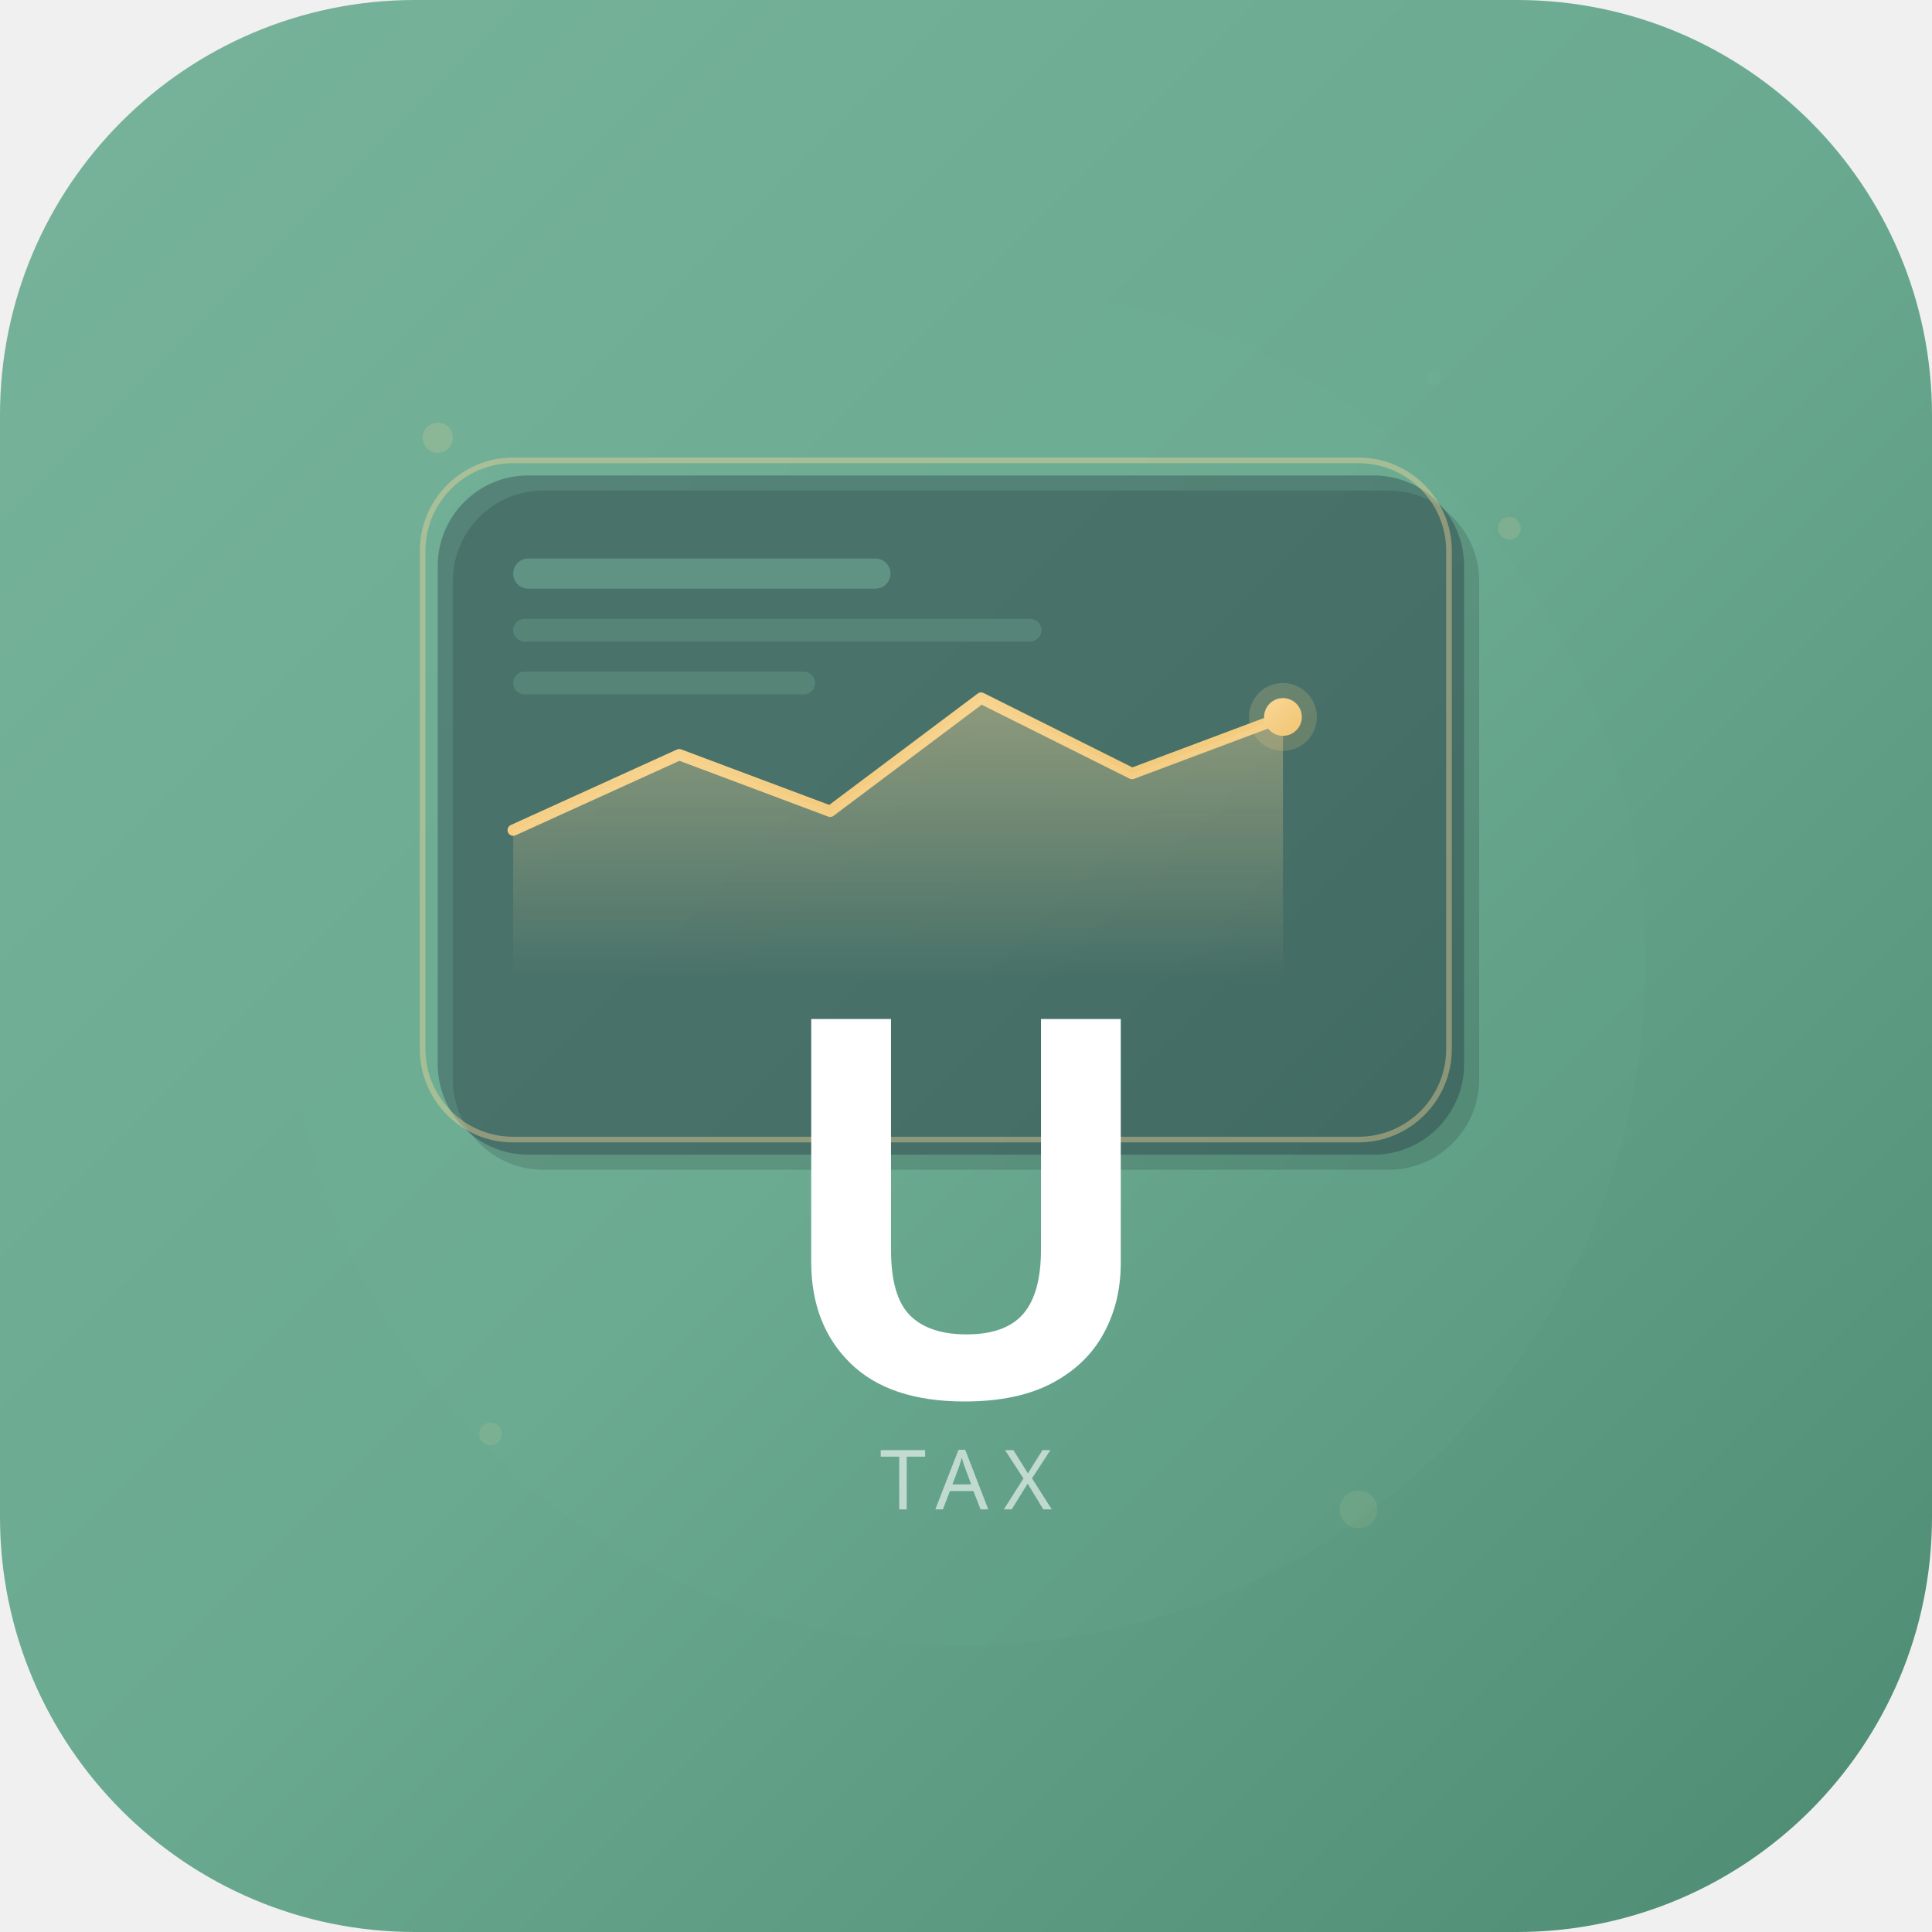
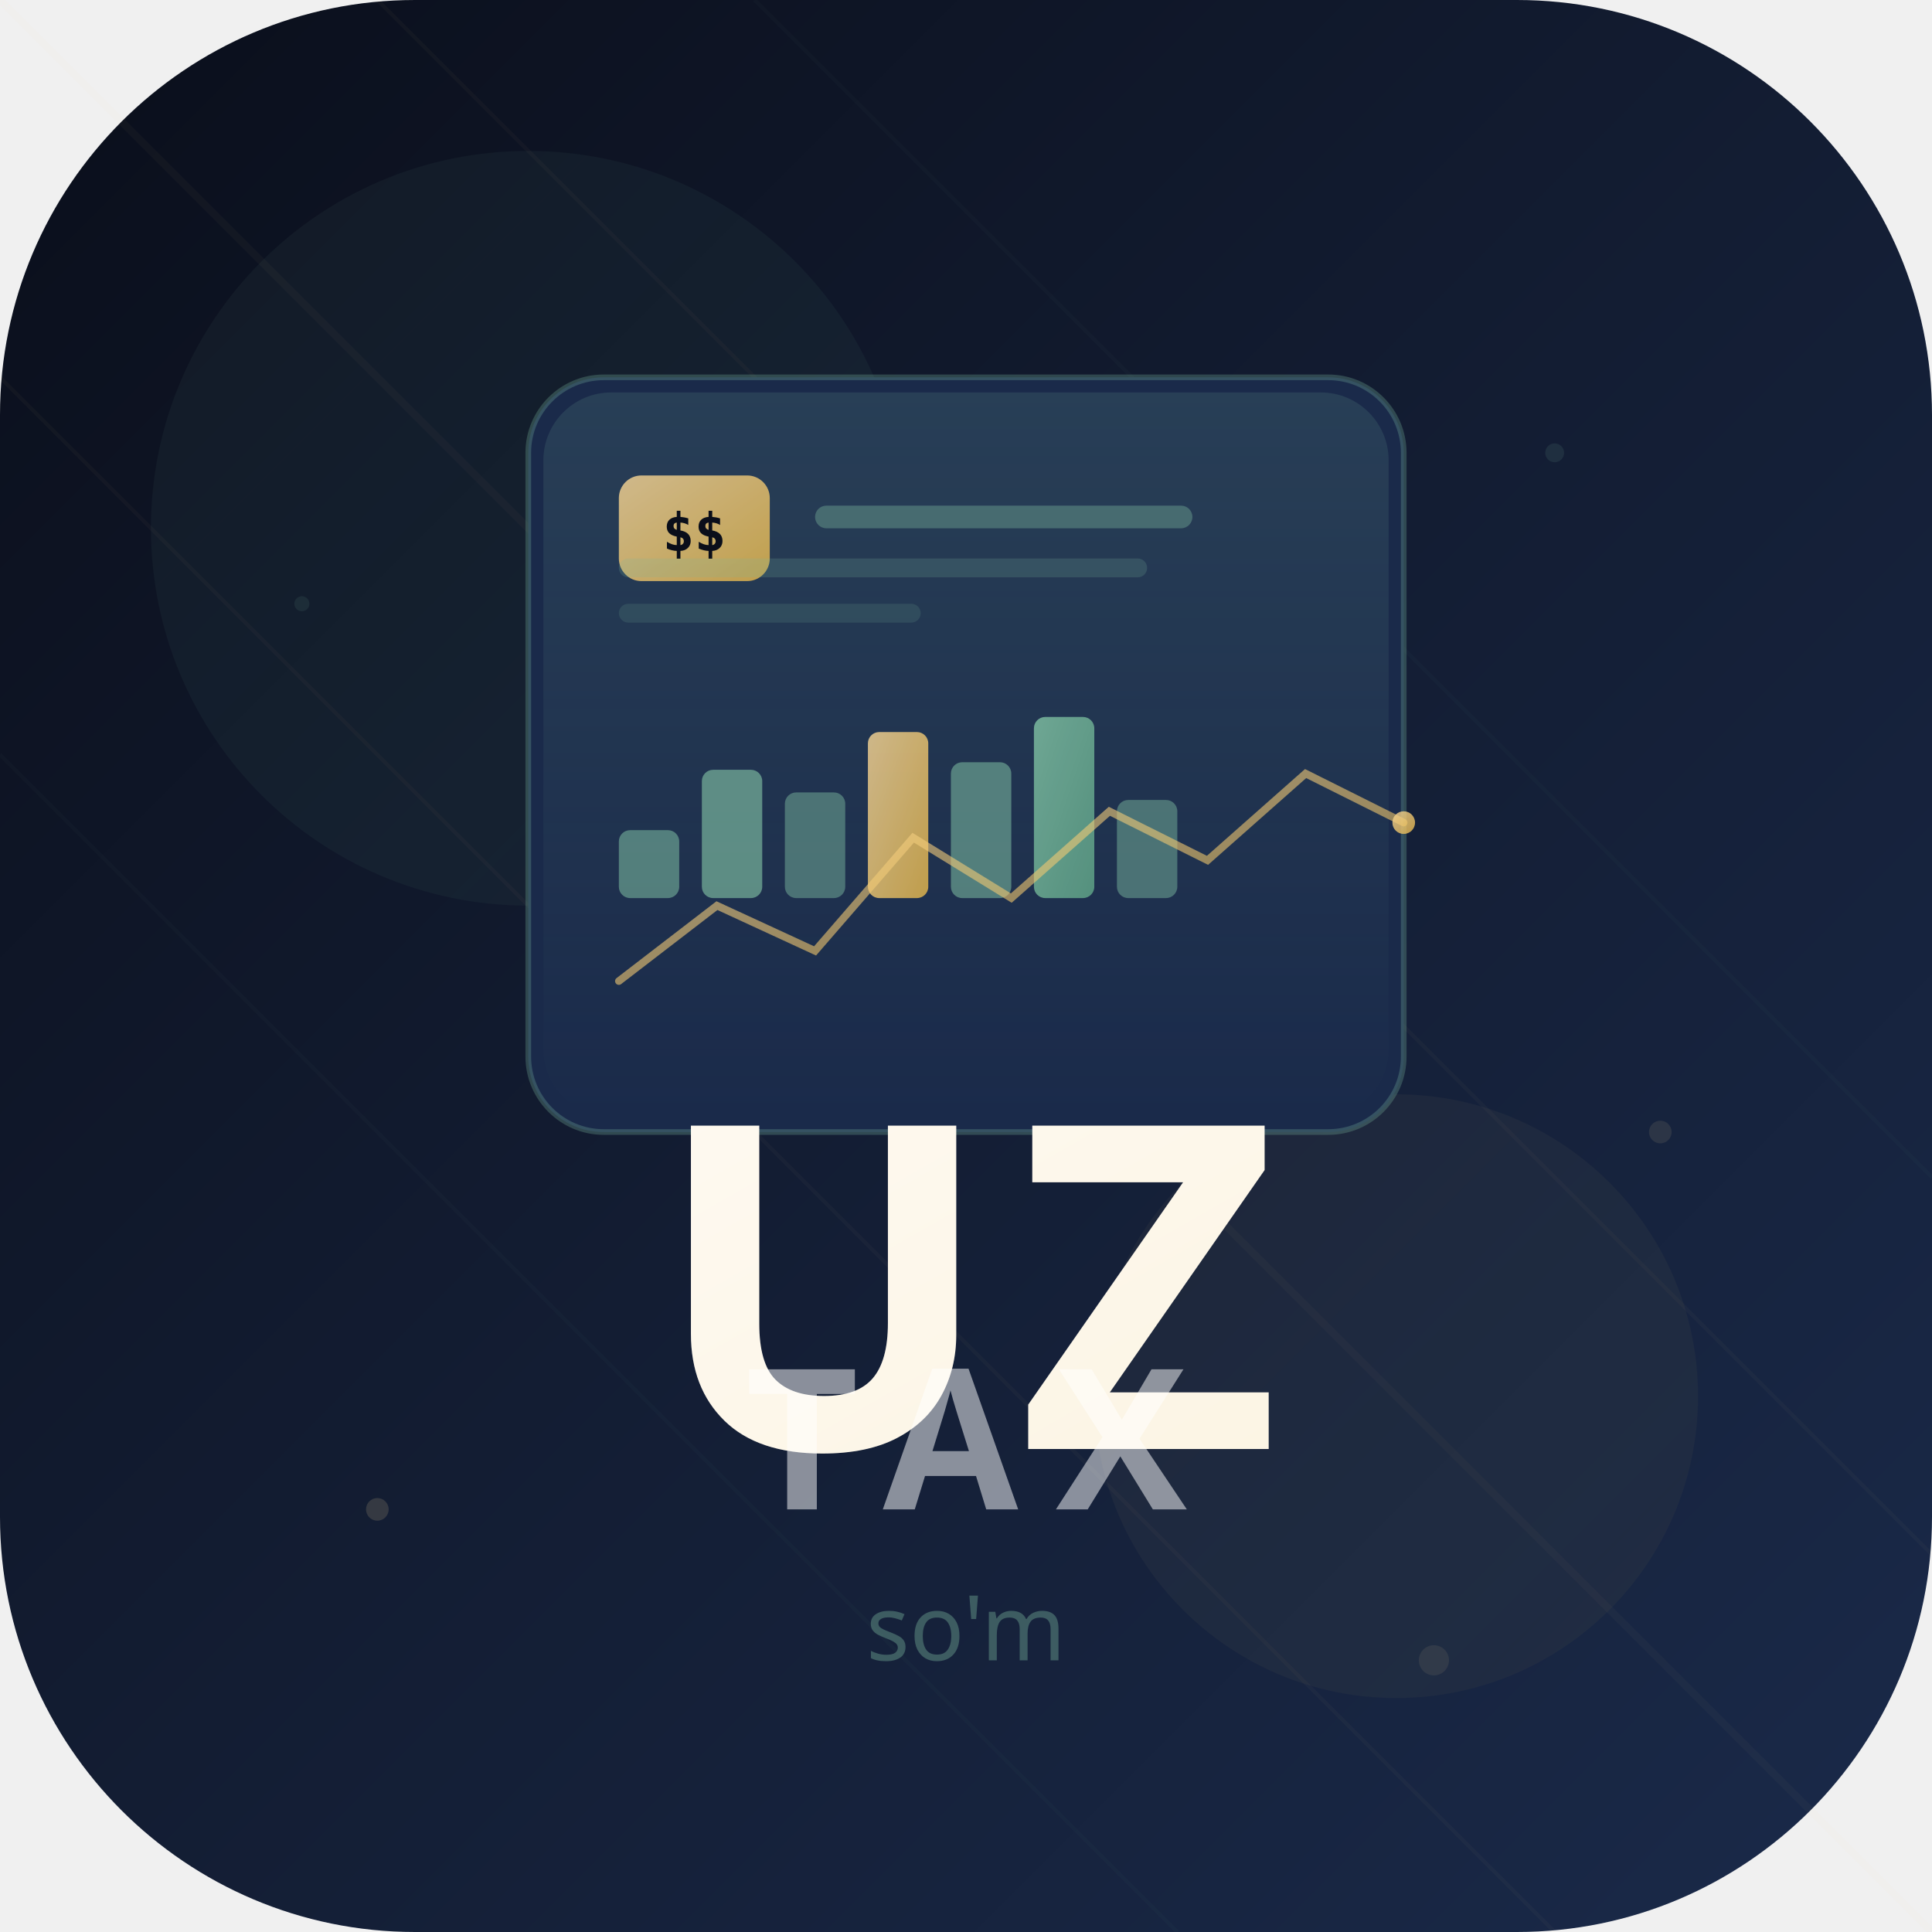
<svg xmlns="http://www.w3.org/2000/svg" viewBox="0 0 512 512">
  <defs>
    <linearGradient id="bg" x1="0" y1="0" x2="1" y2="1">
+       <stop offset="0%" stop-color="#0a0e1a" />
+       <stop offset="50%" stop-color="#131d33" />
+       <stop offset="100%" stop-color="#1a2a4a" />
+     </linearGradient>
+     <linearGradient id="teal" x1="0" y1="0" x2="1" y2="1">
      <stop offset="0%" stop-color="#77b39b" />
-       <stop offset="50%" stop-color="#6aaa90" />
-       <stop offset="100%" stop-color="#4d8a72" />
+       <stop offset="100%" stop-color="#5a9a82" />
    </linearGradient>
    <linearGradient id="gold" x1="0" y1="0" x2="1" y2="1">
      <stop offset="0%" stop-color="#f9d898" />
-       <stop offset="100%" stop-color="#f0c470" />
+       <stop offset="100%" stop-color="#e8b84a" />
    </linearGradient>
-     <linearGradient id="chart" x1="0" y1="1" x2="0" y2="0">
-       <stop offset="0%" stop-color="#f9d898" stop-opacity="0" />
-       <stop offset="100%" stop-color="#f9d898" stop-opacity="0.4" />
+     <linearGradient id="cardGlow" x1="0" y1="0" x2="0" y2="1">
+       <stop offset="0%" stop-color="#77b39b" stop-opacity="0.15" />
+       <stop offset="100%" stop-color="#77b39b" stop-opacity="0" />
    </linearGradient>
  </defs>
  <rect width="512" height="512" rx="110" fill="url(#bg)" />
-   <circle cx="256" cy="256" r="180" fill="#77b39b" opacity="0.08" />
-   <rect x="120" y="130" width="272" height="180" rx="24" fill="#0a0e1a" opacity="0.15" />
-   <rect x="116" y="126" width="272" height="180" rx="24" fill="#131d33" opacity="0.3" />
-   <rect x="112" y="122" width="272" height="180" rx="24" fill="none" stroke="#f9d898" stroke-width="1.5" opacity="0.4" />
-   <rect x="136" y="148" width="100" height="8" rx="4" fill="#77b39b" opacity="0.5" />
-   <rect x="136" y="164" width="140" height="6" rx="3" fill="#77b39b" opacity="0.3" />
-   <rect x="136" y="178" width="80" height="6" rx="3" fill="#77b39b" opacity="0.3" />
-   <path d="M136 220 L180 200 L220 215 L260 185 L300 205 L340 190" stroke="url(#gold)" stroke-width="3" fill="none" stroke-linecap="round" stroke-linejoin="round" />
-   <path d="M136 220 L180 200 L220 215 L260 185 L300 205 L340 190 L340 260 L136 260 Z" fill="url(#chart)" />
-   <circle cx="340" cy="190" r="5" fill="url(#gold)" />
-   <circle cx="340" cy="190" r="9" fill="url(#gold)" opacity="0.2" />
-   <text x="256" y="370" text-anchor="middle" fill="white" font-size="140" font-weight="800" font-family="system-ui, sans-serif" letter-spacing="-2">U</text>
-   <text x="256" y="400" text-anchor="middle" fill="white" font-size="22" font-weight="500" font-family="system-ui, sans-serif" opacity="0.6" letter-spacing="4">ТАХ</text>
-   <circle cx="116" cy="116" r="4" fill="#f9d898" opacity="0.2" />
-   <circle cx="400" cy="140" r="3" fill="#f9d898" opacity="0.15" />
-   <circle cx="360" cy="400" r="5" fill="#f9d898" opacity="0.1" />
-   <circle cx="130" cy="380" r="3" fill="#f9d898" opacity="0.12" />
-   <circle cx="380" cy="100" r="2" fill="#77b39b" opacity="0.15" />
+   <path d="M0 0 L512 0 L512 512 L0 512 Z" fill="none" />
+   <g opacity="0.03">
+     <line x1="0" y1="0" x2="512" y2="512" stroke="#f9d898" stroke-width="2" />
+     <line x1="100" y1="0" x2="512" y2="412" stroke="#f9d898" stroke-width="1" />
+     <line x1="0" y1="100" x2="412" y2="512" stroke="#f9d898" stroke-width="1" />
+     <line x1="200" y1="0" x2="512" y2="312" stroke="#77b39b" stroke-width="1" />
+     <line x1="0" y1="200" x2="312" y2="512" stroke="#77b39b" stroke-width="1" />
+   </g>
+   <circle cx="140" cy="140" r="100" fill="url(#teal)" opacity="0.06" />
+   <circle cx="370" cy="370" r="80" fill="url(#gold)" opacity="0.04" />
+   <rect x="140" y="100" width="232" height="200" rx="20" fill="#1a2a4a" stroke="#77b39b" stroke-width="1.5" stroke-opacity="0.3" />
+   <rect x="144" y="104" width="224" height="192" rx="18" fill="url(#cardGlow)" />
+   <rect x="164" y="126" width="40" height="28" rx="6" fill="url(#gold)" opacity="0.8" />
+   <text x="184" y="146" text-anchor="middle" fill="#0a0e1a" font-size="14" font-weight="700" font-family="monospace">$$</text>
+   <rect x="216" y="134" width="100" height="6" rx="3" fill="#77b39b" opacity="0.4" />
+   <rect x="164" y="148" width="140" height="5" rx="2.5" fill="#77b39b" opacity="0.2" />
+   <rect x="164" y="160" width="80" height="5" rx="2.5" fill="#77b39b" opacity="0.15" />
+   <g transform="translate(164, 180)">
+     <rect x="0" y="40" width="16" height="18" rx="3" fill="#77b39b" opacity="0.6" />
+     <rect x="22" y="24" width="16" height="34" rx="3" fill="#77b39b" opacity="0.7" />
+     <rect x="44" y="30" width="16" height="28" rx="3" fill="#77b39b" opacity="0.5" />
+     <rect x="66" y="14" width="16" height="44" rx="3" fill="url(#gold)" opacity="0.8" />
+     <rect x="88" y="22" width="16" height="36" rx="3" fill="#77b39b" opacity="0.6" />
+     <rect x="110" y="10" width="16" height="48" rx="3" fill="url(#teal)" opacity="0.9" />
+     <rect x="132" y="32" width="16" height="26" rx="3" fill="#77b39b" opacity="0.5" />
+   </g>
+   <path d="M164 260 L190 240 L216 252 L242 222 L268 238 L294 215 L320 228 L346 205 L372 218" stroke="url(#gold)" stroke-width="2" fill="none" stroke-linecap="round" opacity="0.6" />
+   <circle cx="372" cy="218" r="3" fill="url(#gold)" opacity="0.8" />
+   <text x="256" y="384" text-anchor="middle" fill="white" font-size="120" font-weight="800" font-family="system-ui, sans-serif" letter-spacing="6">UZ</text>
+   <text x="256" y="384" text-anchor="middle" fill="url(#gold)" font-size="120" font-weight="800" font-family="system-ui, sans-serif" letter-spacing="6" opacity="0.15">UZ</text>
+   <text x="256" y="400" text-anchor="middle" fill="white" font-size="52" font-weight="600" font-family="system-ui, sans-serif" letter-spacing="10" opacity="0.5">TAX</text>
+   <circle cx="100" cy="400" r="3" fill="#f9d898" opacity="0.15" />
+   <circle cx="412" cy="120" r="2.5" fill="#77b39b" opacity="0.12" />
+   <circle cx="380" cy="440" r="4" fill="#f9d898" opacity="0.08" />
+   <circle cx="80" cy="160" r="2" fill="#77b39b" opacity="0.1" />
+   <circle cx="440" cy="300" r="3" fill="#f9d898" opacity="0.1" />
+   <text x="256" y="440" text-anchor="middle" fill="#77b39b" font-size="24" font-weight="500" font-family="system-ui, sans-serif" opacity="0.4">so'm</text>
</svg>
